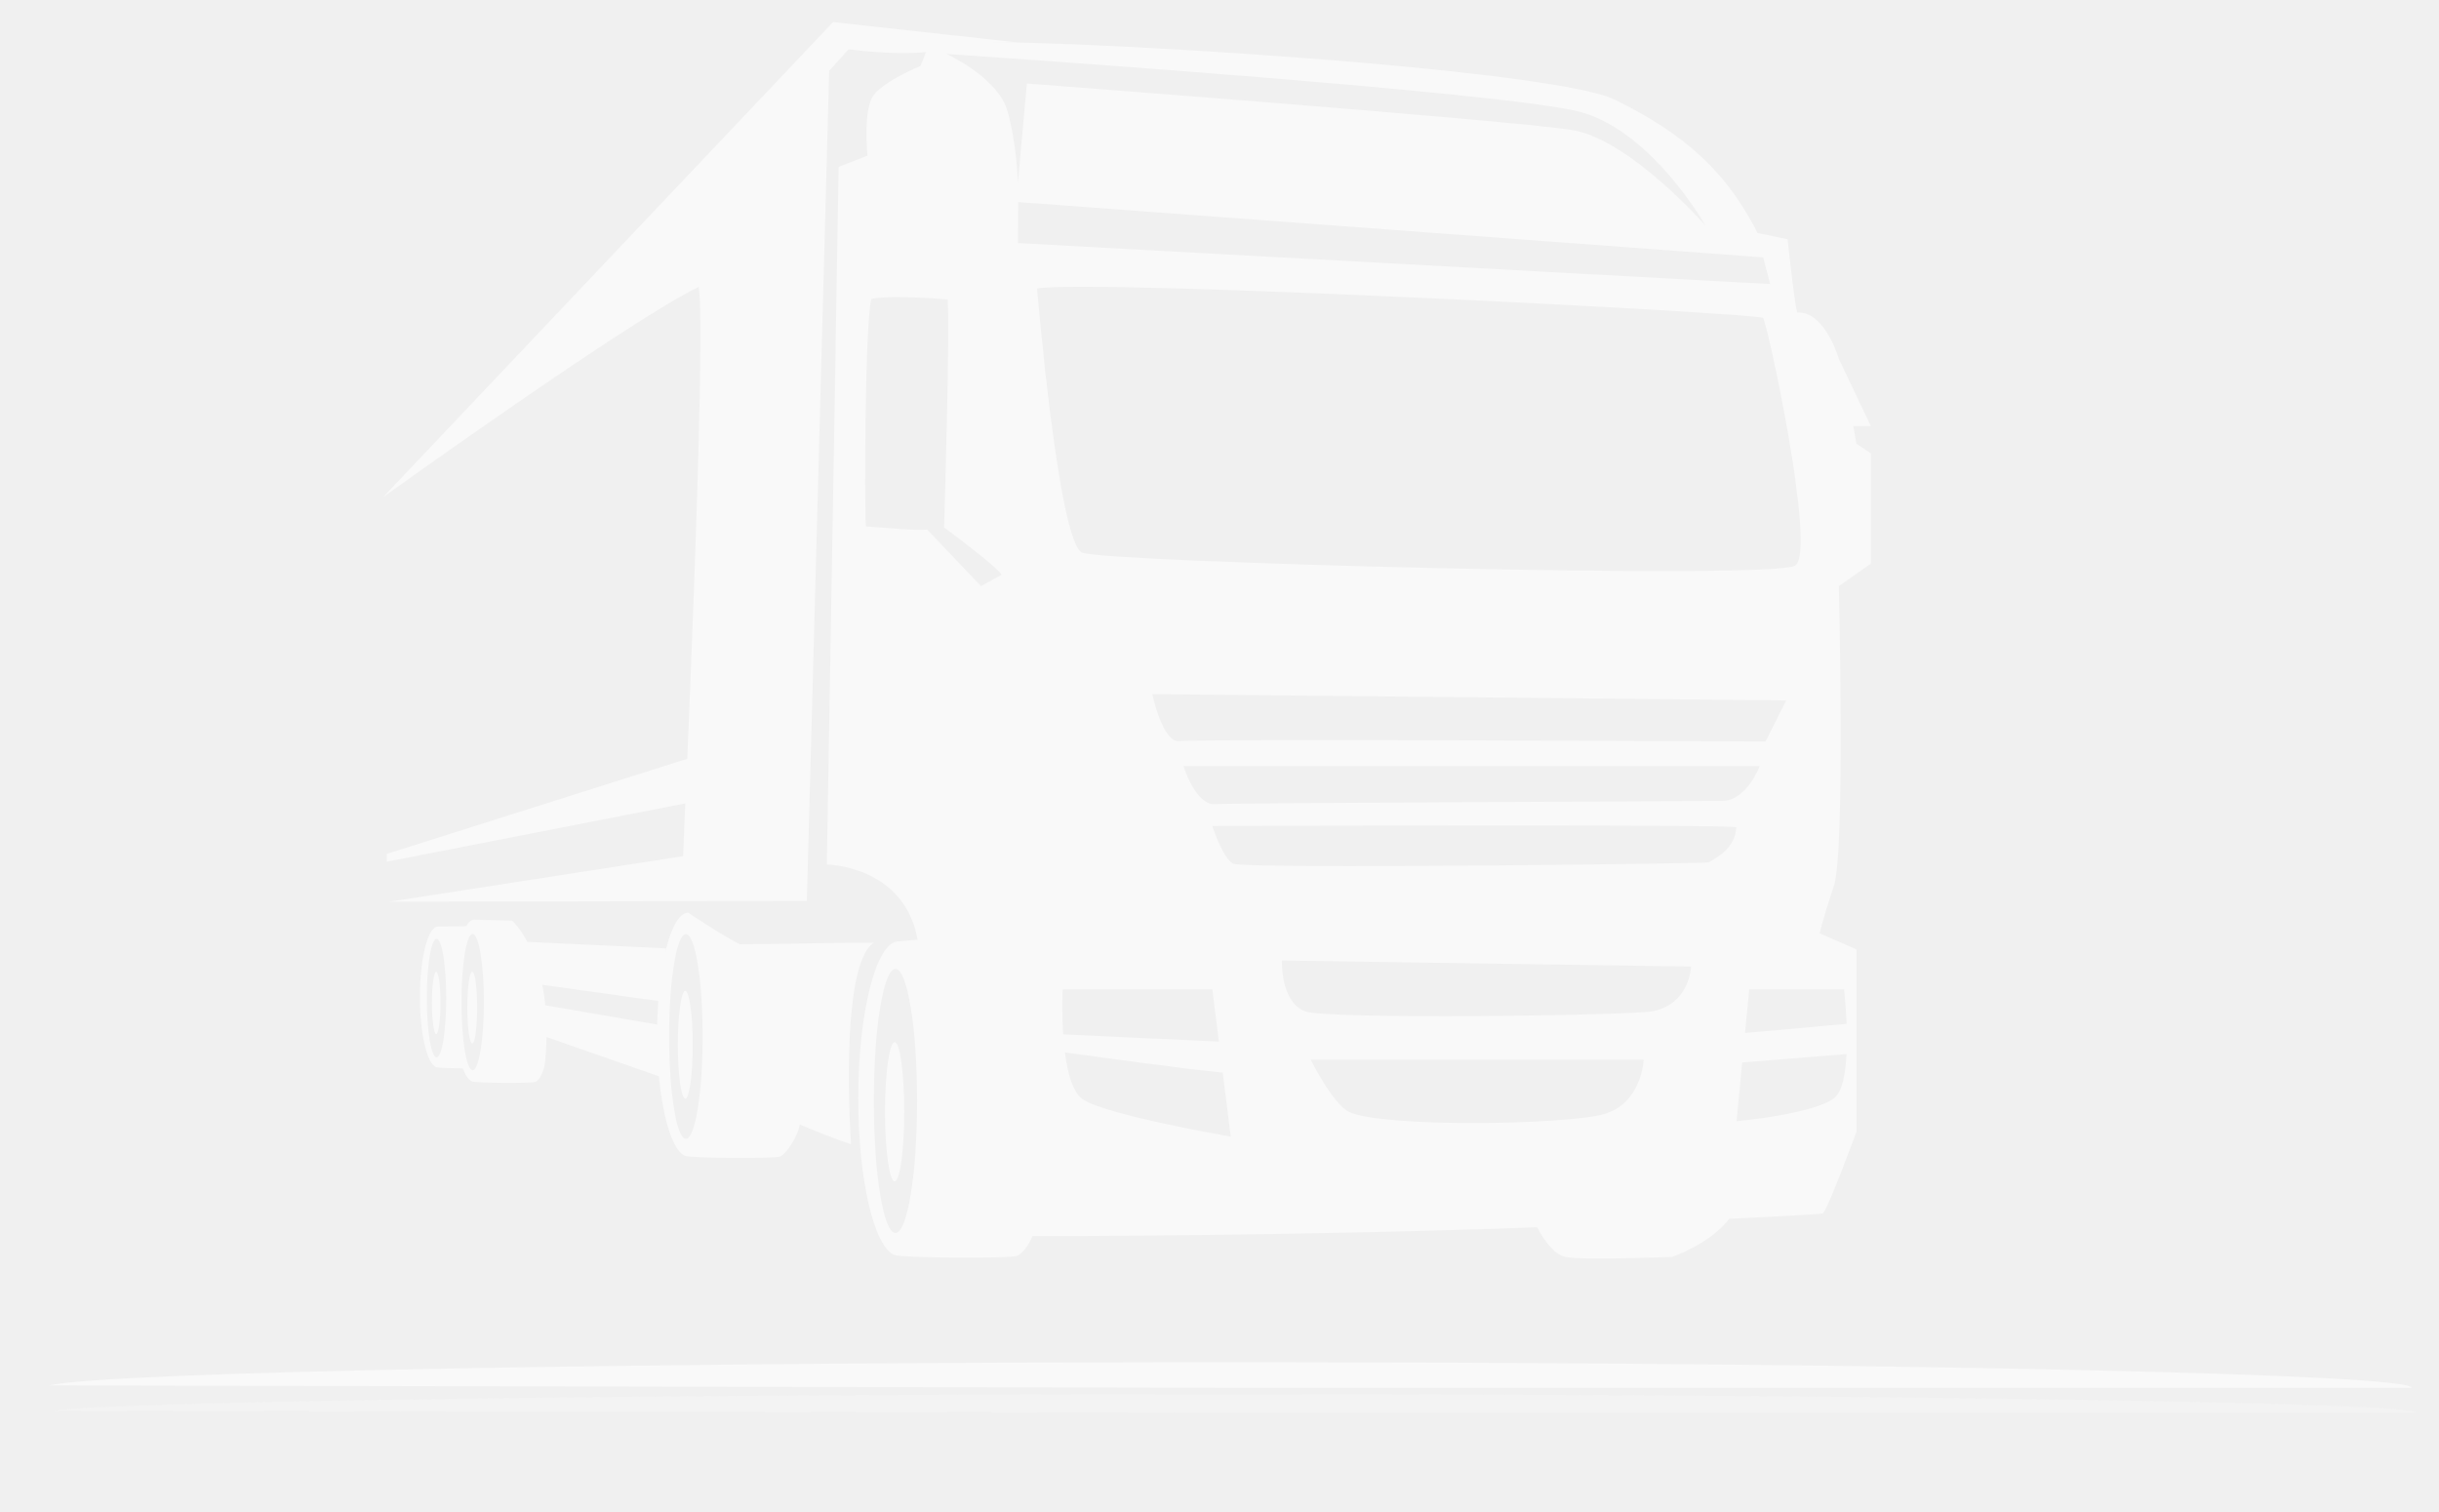
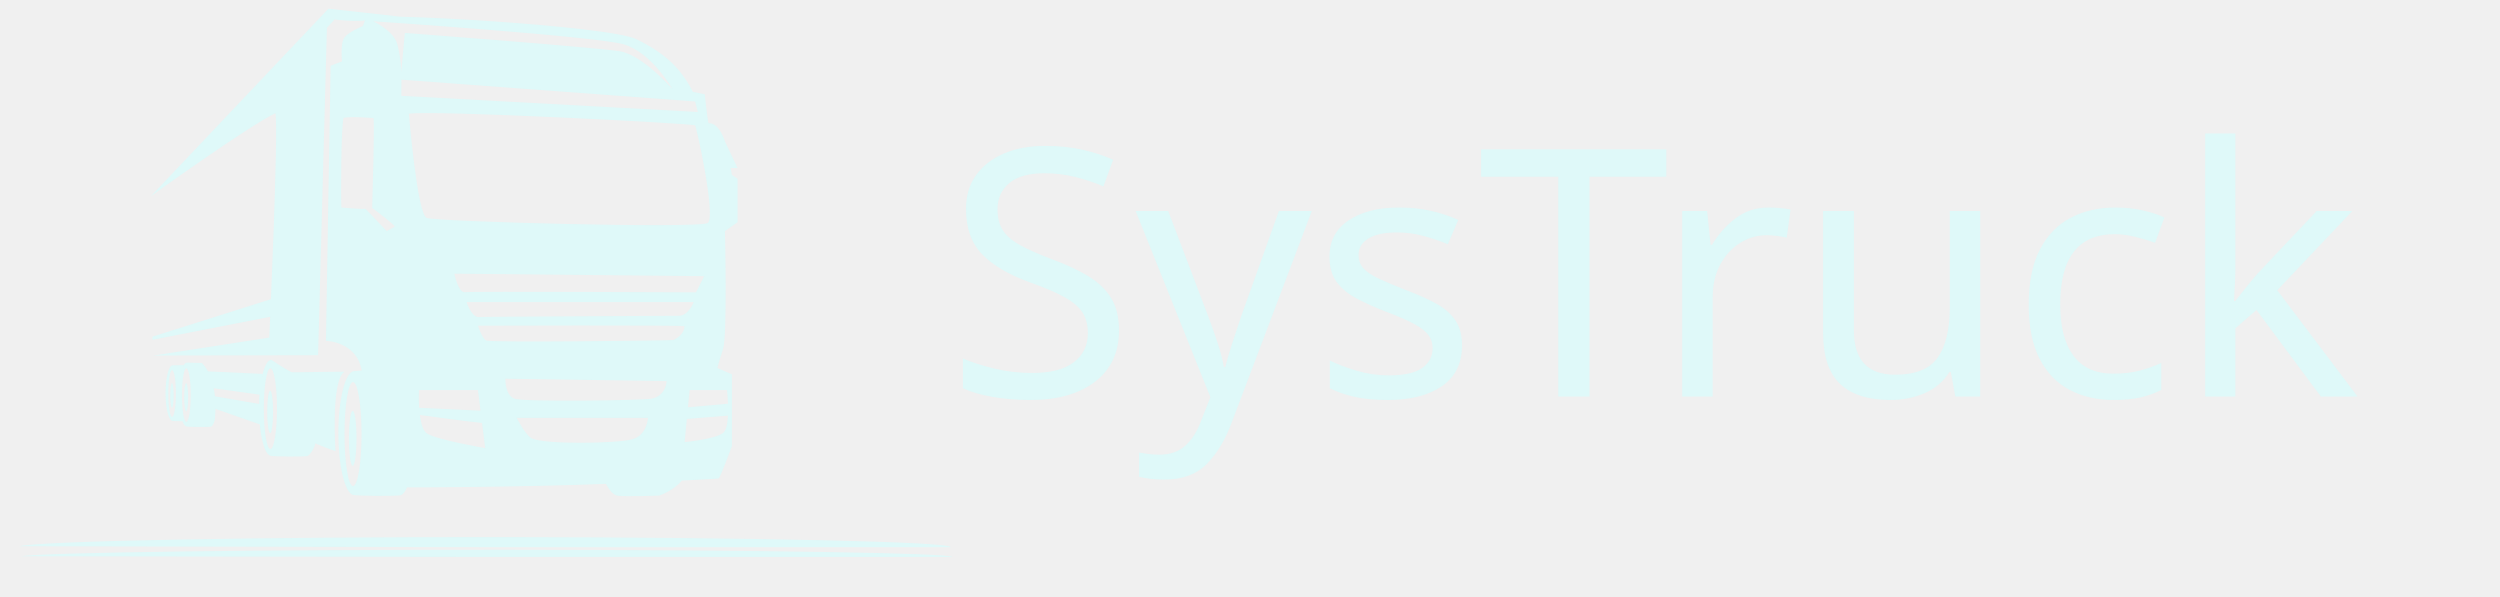
- <svg xmlns="http://www.w3.org/2000/svg" id="svg2" version="1.1" width="500" height="310" xml:space="preserve">
+ <svg xmlns="http://www.w3.org/2000/svg" id="svg2" version="1.1" width="1300" height="310" xml:space="preserve">
  <defs id="defs6">
    <clipPath clipPathUnits="userSpaceOnUse" id="clipPath18">
      <path d="M 2000,0 0,0 c 0,333.629 0,667.281 0,1000.9 0,333.03 0,666.05 0,999.1 333.828,0 667.676,0 1001.48,0 332.83,0 665.68,0 998.52,0 L 2000,0 M 242.266,509.602 c 0,-63.762 376.66,-115.454 841.274,-115.454 464.66,0 841.26,51.692 841.26,115.454 l 0,0 c 0,24.128 -54.08,46.539 -146.52,65.07 -161.56,47.109 -413.32,76.969 -697.84,76.969 -10.95,0 -21.92,-0.039 -32.96,-0.129 -348.64,-2.813 -651.457,-49.66 -805.859,-116.301 l 0,0 c 11.266,2.348 22.715,4.621 34.348,6.82 -21.946,-10.293 -33.703,-21.172 -33.703,-32.429 l 0,0" id="path20" />
    </clipPath>
    <clipPath clipPathUnits="userSpaceOnUse" id="clipPath42">
      <path d="m 1083.54,394.148 c -464.614,0 -841.274,51.692 -841.274,115.454 0,11.257 11.757,22.136 33.703,32.429 210.437,39.758 479.539,55.41 772.381,57.77 24.35,0.199 48.55,0.301 72.55,0.301 280.5,0 535.37,-13.801 734.18,-51.911 l 0,0 0,0 0,0 c -22.58,9.321 -48.29,18.168 -76.8,26.481 92.44,-18.531 146.52,-40.942 146.52,-65.07 0,-63.762 -376.6,-115.454 -841.26,-115.454" id="path44" />
    </clipPath>
    <clipPath clipPathUnits="userSpaceOnUse" id="clipPath78">
      <path d="m 241.621,535.211 c 154.402,66.641 457.219,113.488 805.859,116.301 11.04,0.09 22.01,0.129 32.96,0.129 284.52,0 536.28,-29.86 697.84,-76.969 -151.53,30.367 -406.14,50.308 -694.74,50.308 -382.489,0 -705.38,-35.039 -807.571,-82.949 -11.633,-2.199 -23.082,-4.472 -34.348,-6.82" id="path80" />
    </clipPath>
    <clipPath clipPathUnits="userSpaceOnUse" id="clipPath90">
      <path d="m 275.969,542.031 c 102.191,47.91 425.082,82.949 807.571,82.949 288.6,0 543.21,-19.941 694.74,-50.308 28.51,-8.313 54.22,-17.16 76.8,-26.481 -198.81,38.11 -453.68,51.911 -734.18,51.911 -24,0 -48.2,-0.102 -72.55,-0.301 -292.842,-2.36 -561.944,-18.012 -772.381,-57.77" id="path92" />
    </clipPath>
    <clipPath clipPathUnits="userSpaceOnUse" id="clipPath90-5">
      <path d="m 275.969,542.031 c 102.191,47.91 425.082,82.949 807.571,82.949 288.6,0 543.21,-19.941 694.74,-50.308 28.51,-8.313 54.22,-17.16 76.8,-26.481 -198.81,38.11 -453.68,51.911 -734.18,51.911 -24,0 -48.2,-0.102 -72.55,-0.301 -292.842,-2.36 -561.944,-18.012 -772.381,-57.77" id="path92-7" />
    </clipPath>
    <clipPath clipPathUnits="userSpaceOnUse" id="clipPath78-7">
      <path d="m 241.621,535.211 c 154.402,66.641 457.219,113.488 805.859,116.301 11.04,0.09 22.01,0.129 32.96,0.129 284.52,0 536.28,-29.86 697.84,-76.969 -151.53,30.367 -406.14,50.308 -694.74,50.308 -382.489,0 -705.38,-35.039 -807.571,-82.949 -11.633,-2.199 -23.082,-4.472 -34.348,-6.82" id="path80-9" />
    </clipPath>
    <clipPath clipPathUnits="userSpaceOnUse" id="clipPath78-7-0">
      <path d="m 241.621,535.211 c 154.402,66.641 457.219,113.488 805.859,116.301 11.04,0.09 22.01,0.129 32.96,0.129 284.52,0 536.28,-29.86 697.84,-76.969 -151.53,30.367 -406.14,50.308 -694.74,50.308 -382.489,0 -705.38,-35.039 -807.571,-82.949 -11.633,-2.199 -23.082,-4.472 -34.348,-6.82" id="path80-9-2" />
    </clipPath>
    <clipPath clipPathUnits="userSpaceOnUse" id="clipPath90-5-6">
      <path d="m 275.969,542.031 c 102.191,47.91 425.082,82.949 807.571,82.949 288.6,0 543.21,-19.941 694.74,-50.308 28.51,-8.313 54.22,-17.16 76.8,-26.481 -198.81,38.11 -453.68,51.911 -734.18,51.911 -24,0 -48.2,-0.102 -72.55,-0.301 -292.842,-2.36 -561.944,-18.012 -772.381,-57.77" id="path92-7-1" />
    </clipPath>
  </defs>
  <g id="g10" transform="matrix(1.25,0,0,-1.25,0,310)">
    <g id="g12" transform="scale(0.1,0.1)" />
-     <g id="g12-2" transform="matrix(0.1,0,0,0.1,0.64557,5.437683)" style="opacity:0.573;">
-       <path d="m 1662.89,2355.983 -303.128,33.45 -738.176,-779.472 c 0,0 403.501,290.017 517.736,344.991 13.748,-71.407 -25.594,-933.604 -25.594,-933.604 l -482.314,-74.799 685.408,1.372 36.625,1361.499 31.784,35.292 c 0,0 98.962,-13.768 156.037,0 57.114,13.792 121.621,11.271 121.621,11.271" style="fill:#ffffff;fill-opacity:1;fill-rule:nonzero;stroke:none" id="path50" />
-       <path d="m 2937.74,1497.953 c -35.413,-23.633 -1129.815,5.357 -1169.203,21.112 -39.323,15.731 -74.118,433.39 -74.118,433.39 90.498,15.78 1183.717,-40.237 1190.625,-48.405 6.86,-8.193 88.157,-382.537 52.695,-406.097 z m 80.133,-695.077 c 0,0 2.909,-25.014 4.121,-56.571 l -166.496,-14.95 6.835,71.522 155.54,0 z m -16.434,-178.439 c -34.08,-26.275 -159.855,-37.864 -159.855,-37.864 l 9.235,96.303 171.078,13.814 c -1.623,-32.286 -7.005,-62.027 -20.458,-72.253 z m -205.812,386.658 c -13.04,-2.084 -761.56,-11.174 -779.69,-2.036 -17.307,9.259 -34.177,61.715 -34.177,61.715 0,0 847.874,2.906 859.314,-2.111 -2.012,-35.364 -33.425,-50.25 -45.448,-57.567 z m -91.38,-244.017 c -35.098,-7.102 -535.46,-14.25 -570.873,0 -40.261,16.192 -37.425,83.047 -37.425,83.047 l 670.809,-9.894 c 0,0 -1.406,-60.788 -62.512,-73.153 z m -80.715,-168.915 c -62.997,-17.694 -364.019,-22.327 -417.877,3.948 -26.348,12.868 -62.463,85.301 -62.463,85.301 l 545.931,0 c 0,0 -2.642,-71.534 -65.59,-89.25 z m -853.037,23.633 c -17.261,10.786 -26.066,43.118 -30.42,77.584 55.73,-7.66 202.249,-27.875 258.798,-33.176 l 13.113,-104.814 c 0,0 -199.481,34.228 -241.491,60.406 z m 1108.95,547.213 c 0,0 -21.015,-56.016 -60.597,-56.935 -36.383,-0.87 -783.35,-3.078 -836.87,-5.434 -29.983,4.564 -47.411,62.369 -47.411,62.369 l 944.878,0 z m -951.374,41.012 c -27.56,-3.927 -44.684,77.079 -44.684,77.079 l 1039.494,-10.423 -33.886,-67.263 c 0,0 -933.364,4.581 -960.924,0.606 z m -191.69,-407.144 245.379,0 10.713,-85.725 -255.288,11.969 c -2.528,39.199 -0.805,73.756 -0.805,73.756 z m -73.352,1224.089 0.426,67.214 1221.782,-90.75 11.32,-43.678 -1233.528,67.214 z m -17.297,216.865 c -15.823,55.095 -99.92,93.295 -99.92,93.295 0,0 925.692,-62.1 1042.281,-95.937 116.613,-33.813 202.079,-185.063 202.079,-185.063 0,0 -123.376,140.391 -217.81,156.171 -94.483,15.755 -894.752,76.352 -894.752,76.352 l -14.723,-162.933 c 0,0 -1.391,62.948 -17.156,118.116 z m -43.317,-779.545 -88.178,92.689 c -24.949,-1.454 -56.574,2.182 -100.555,5.26 -2.603,39.388 -1.401,336.411 9.043,373.157 35.932,7.102 124.857,-1.042 124.857,-1.042 3.939,-40.648 -3.871,-310.717 -5.699,-373.932 15.387,-11.029 92.665,-69.493 93.972,-77.637 l -33.44,-18.494 z M 1462.115,403.307 c -19.6,0 -35.459,96.907 -35.459,216.501 0,119.64 15.859,216.55 35.459,216.55 19.551,0 35.459,-96.909 35.459,-216.55 0,-119.594 -15.908,-216.501 -35.459,-216.501 z m 1570.86,1323.461 28.82,0 -52.453,110.19 c 0,0 -22.663,78.606 -68.281,76.158 -5.236,18.349 -15.707,120.031 -15.707,120.031 l -49.641,10.447 c -2.691,6.229 -7.732,15.61 -15.998,29.596 -41.982,70.874 -99.719,131.253 -217.834,188.99 -118.067,57.737 -1118.11,112.88 -1125.958,89.223 -7.858,-23.584 -13.113,-34.128 -13.113,-34.128 0,0 -57.815,-23.584 -76.154,-47.242 -18.349,-23.609 -10.445,-99.718 -10.445,-99.718 l -47.292,-18.349 -19.365,-1144.336 c 0,0 127.028,-1.6 148.87,-123.23 l -31.358,-2.792 c -36.436,0 -66.005,-115.476 -66.005,-257.879 0,-134.155 26.256,-244.366 59.756,-256.684 l 0.032,0 c 10.142,-4.724 191.382,-6.249 201.391,-1.088 9.734,5.017 18.948,18.368 24.695,32.381 2.48,-0.795 475.255,0.436 827.348,14.4 13.453,-24.995 29.353,-44.917 46.248,-48.771 25.572,-5.965 175.15,0 175.15,0 0,0 61.93,20.792 93.877,62.539 92.423,4.365 151.856,7.783 153.504,8.92 7.878,5.282 55.119,133.825 55.119,133.825 l 0,299.245 -60.306,26.226 c 0,0 5.187,23.567 23.56,78.776 18.397,55.097 7.901,490.79 7.901,490.79 l 52.453,36.77 0,181.064 -23.609,15.707 -5.211,28.941" style="fill:#ffffff;fill-opacity:1;fill-rule:nonzero;stroke:none" id="path52" />
-       <path d="m 1476.583,602.111 c 0,-63.067 -7.082,-114.235 -15.765,-114.235 -8.712,0 -15.823,51.168 -15.823,114.235 0,62.994 7.112,114.17 15.823,114.17 8.682,0 15.765,-51.175 15.765,-114.17" style="fill:#ffffff;fill-opacity:1;fill-rule:nonzero;stroke:none" id="path54" />
-       <path d="m 1118.367,557.78 c -15.13,0 -27.409,75.235 -27.409,167.827 0,92.74 12.279,167.88 27.409,167.88 15.198,0 27.506,-75.14 27.506,-167.88 0,-92.592 -12.308,-167.827 -27.506,-167.827 z m 187.065,29.542 c -6.467,35.997 -45.571,50.228 -70.179,115.18 -22.079,58.326 -24.855,126.97 -28.262,174.359 -28.917,14.155 -84.741,51.791 -84.741,51.791 -28.217,0 -51.129,-89.514 -51.129,-199.97 0,-104.009 20.281,-189.451 46.253,-198.977 l 0.094,0 c 7.812,-3.682 148.339,-4.772 156.066,-0.841 13.605,7.053 34.342,44.689 31.898,58.457" style="fill:#ffffff;fill-opacity:1;fill-rule:nonzero;stroke:none" id="path56" />
-       <path d="m 1129.636,711.886 c 0,-48.771 -5.522,-88.394 -12.262,-88.394 -6.721,0 -12.166,39.623 -12.166,88.394 0,48.895 5.444,88.52 12.166,88.52 6.741,0 12.262,-39.626 12.262,-88.52" style="fill:#ffffff;fill-opacity:1;fill-rule:nonzero;stroke:none" id="path58" />
-       <path d="m 709.509,691.436 c -8.806,0 -15.918,43.46 -15.918,97.05 0,53.638 7.112,97.144 15.918,97.144 8.777,0 15.86,-43.506 15.86,-97.144 0,-53.59 -7.083,-97.05 -15.86,-97.05 z m 39.926,33.423 c -6.077,43.555 -2.555,87.96 -3.265,131.838 -0.143,9.23 4.829,15.149 11.315,17.903 -7.48,20.538 2.858,31.898 2.858,31.898 l -48.608,-0.606 c -16.41,0 -29.571,-51.697 -29.571,-115.617 0,-60.161 11.695,-109.586 26.731,-115.086 l 0.036,0 c 2.492,-1.185 28.037,-1.886 51.413,-1.932 -8.474,15.045 -8.995,38.29 -10.908,51.602" style="fill:#ffffff;fill-opacity:1;fill-rule:nonzero;stroke:none" id="path60" />
-       <path d="m 715.986,780.533 c 0,-28.217 -3.163,-51.168 -7.092,-51.168 -3.893,0 -7.037,22.952 -7.037,51.168 0,28.262 3.144,51.26 7.037,51.26 3.929,0 7.092,-22.998 7.092,-51.26" style="fill:#ffffff;fill-opacity:1;fill-rule:nonzero;stroke:none" id="path62" />
-       <path d="m 768.722,670.321 c -10.103,0 -18.293,50.031 -18.293,111.717 0,61.734 8.19,111.792 18.293,111.792 10.066,0 18.332,-50.058 18.332,-111.792 0,-61.685 -8.265,-111.717 -18.332,-111.717 z m 64.65,245.265 -62.083,1.534 c -18.841,0 -34.039,-59.46 -34.039,-133.095 0,-69.156 13.511,-126.022 30.761,-132.32 l 0.095,0 c 5.19,-2.45 98.708,-3.2 103.897,-0.558 8.995,4.581 14.657,23.092 15.576,32.429 16.473,171.516 -54.208,232.009 -54.208,232.009" style="fill:#ffffff;fill-opacity:1;fill-rule:nonzero;stroke:none" id="path64" />
-       <path d="m 776.166,772.948 c 0,-32.553 -3.646,-58.828 -8.154,-58.828 -4.45,0 -8.093,26.275 -8.093,58.828 0,32.57 3.643,58.845 8.093,58.845 4.508,0 8.154,-26.275 8.154,-58.845" style="fill:#ffffff;fill-opacity:1;fill-rule:nonzero;stroke:none" id="path66" />
-       <path d="m 1426.656,879.381 c -35.677,0.238 -119.357,-1.287 -173.223,-2.14 -4.365,-0.095 -45.722,-0.141 -49.833,-0.453 -16.17,-1.43 -24.949,-202.547 -15.762,-228.718 9.165,-26.275 172.018,-90.896 201.446,-99.096 0,0 -20.651,292.296 37.371,330.407" style="fill:#ffffff;fill-opacity:1;fill-rule:nonzero;stroke:none" id="path68" />
-       <path d="m 1085.892,870.139 -252.52,11.712 13.995,-66.579 238.524,-33.358 0,88.225" style="fill:#ffffff;fill-opacity:1;fill-rule:nonzero;stroke:none" id="path70" />
-       <path d="m 1078.884,743.833 -238.505,41.141 6.894,-45.448 231.612,-80.982 0,85.289" style="fill:#ffffff;fill-opacity:1;fill-rule:nonzero;stroke:none" id="path72" />
-       <path d="m 1142.237,1187.915 -514.469,-162.836 0,-12.895 514.469,100.468 0,75.264" style="fill:#ffffff;fill-opacity:1;fill-rule:nonzero;stroke:none" id="path98" />
-       <path style="fill:#ffffff;fill-opacity:1" id="path5662" d="M 494.375,287.903 A 242.693,7.865 0 0 1 10.022,288.628 l 241.66,-0.725 z" transform="matrix(8,0,0,5.333334,-6.4557,-1386.117)" />
-       <path style="opacity:0.573;fill:#f9f9f9;fill-opacity:1" id="path5662-5" d="M 494.375,287.903 A 242.693,4.916 0 0 1 10.022,288.356 L 251.682,287.903 z" transform="matrix(8,0,0,6.095238,-0.09658,-1646.096)" />
+     <g id="g12-2" transform="matrix(0.1,0,0,0.1,0.64557,5.437683)" style="opacity:0.573">
+       <path d="m 1662.89,2355.983 -303.128,33.45 -738.176,-779.472 c 0,0 403.501,290.017 517.736,344.991 13.748,-71.407 -25.594,-933.604 -25.594,-933.604 l -482.314,-74.799 685.408,1.372 36.625,1361.499 31.784,35.292 c 0,0 98.962,-13.768 156.037,0 57.114,13.792 121.621,11.271 121.621,11.271" style="fill:#d1ffff;fill-opacity:1;fill-rule:nonzero;stroke:none;opacity:1" id="path50" />
+       <path d="m 2937.74,1497.953 c -35.413,-23.633 -1129.815,5.357 -1169.203,21.112 -39.323,15.731 -74.118,433.39 -74.118,433.39 90.498,15.78 1183.717,-40.237 1190.625,-48.405 6.86,-8.193 88.157,-382.537 52.695,-406.097 z m 80.133,-695.077 c 0,0 2.909,-25.014 4.121,-56.571 l -166.496,-14.95 6.835,71.522 155.54,0 z m -16.434,-178.439 c -34.08,-26.275 -159.855,-37.864 -159.855,-37.864 l 9.235,96.303 171.078,13.814 c -1.623,-32.286 -7.005,-62.027 -20.458,-72.253 z m -205.812,386.658 c -13.04,-2.084 -761.56,-11.174 -779.69,-2.036 -17.307,9.259 -34.177,61.715 -34.177,61.715 0,0 847.874,2.906 859.314,-2.111 -2.012,-35.364 -33.425,-50.25 -45.448,-57.567 z m -91.38,-244.017 c -35.098,-7.102 -535.46,-14.25 -570.873,0 -40.261,16.192 -37.425,83.047 -37.425,83.047 l 670.809,-9.894 c 0,0 -1.406,-60.788 -62.512,-73.153 z m -80.715,-168.915 c -62.997,-17.694 -364.019,-22.327 -417.877,3.948 -26.348,12.868 -62.463,85.301 -62.463,85.301 l 545.931,0 c 0,0 -2.642,-71.534 -65.59,-89.25 z m -853.037,23.633 c -17.261,10.786 -26.066,43.118 -30.42,77.584 55.73,-7.66 202.249,-27.875 258.798,-33.176 l 13.113,-104.814 c 0,0 -199.481,34.228 -241.491,60.406 z m 1108.95,547.213 c 0,0 -21.015,-56.016 -60.597,-56.935 -36.383,-0.87 -783.35,-3.078 -836.87,-5.434 -29.983,4.564 -47.411,62.369 -47.411,62.369 l 944.878,0 z m -951.374,41.012 c -27.56,-3.927 -44.684,77.079 -44.684,77.079 l 1039.494,-10.423 -33.886,-67.263 c 0,0 -933.364,4.581 -960.924,0.606 z m -191.69,-407.144 245.379,0 10.713,-85.725 -255.288,11.969 c -2.528,39.199 -0.805,73.756 -0.805,73.756 z m -73.352,1224.089 0.426,67.214 1221.782,-90.75 11.32,-43.678 -1233.528,67.214 z m -17.297,216.865 c -15.823,55.095 -99.92,93.295 -99.92,93.295 0,0 925.692,-62.1 1042.281,-95.937 116.613,-33.813 202.079,-185.063 202.079,-185.063 0,0 -123.376,140.391 -217.81,156.171 -94.483,15.755 -894.752,76.352 -894.752,76.352 l -14.723,-162.933 c 0,0 -1.391,62.948 -17.156,118.116 z m -43.317,-779.545 -88.178,92.689 c -24.949,-1.454 -56.574,2.182 -100.555,5.26 -2.603,39.388 -1.401,336.411 9.043,373.157 35.932,7.102 124.857,-1.042 124.857,-1.042 3.939,-40.648 -3.871,-310.717 -5.699,-373.932 15.387,-11.029 92.665,-69.493 93.972,-77.637 l -33.44,-18.494 z M 1462.115,403.307 c -19.6,0 -35.459,96.907 -35.459,216.501 0,119.64 15.859,216.55 35.459,216.55 19.551,0 35.459,-96.909 35.459,-216.55 0,-119.594 -15.908,-216.501 -35.459,-216.501 z m 1570.86,1323.461 28.82,0 -52.453,110.19 c 0,0 -22.663,78.606 -68.281,76.158 -5.236,18.349 -15.707,120.031 -15.707,120.031 l -49.641,10.447 c -2.691,6.229 -7.732,15.61 -15.998,29.596 -41.982,70.874 -99.719,131.253 -217.834,188.99 -118.067,57.737 -1118.11,112.88 -1125.958,89.223 -7.858,-23.584 -13.113,-34.128 -13.113,-34.128 0,0 -57.815,-23.584 -76.154,-47.242 -18.349,-23.609 -10.445,-99.718 -10.445,-99.718 l -47.292,-18.349 -19.365,-1144.336 c 0,0 127.028,-1.6 148.87,-123.23 l -31.358,-2.792 c -36.436,0 -66.005,-115.476 -66.005,-257.879 0,-134.155 26.256,-244.366 59.756,-256.684 l 0.032,0 c 10.142,-4.724 191.382,-6.249 201.391,-1.088 9.734,5.017 18.948,18.368 24.695,32.381 2.48,-0.795 475.255,0.436 827.348,14.4 13.453,-24.995 29.353,-44.917 46.248,-48.771 25.572,-5.965 175.15,0 175.15,0 0,0 61.93,20.792 93.877,62.539 92.423,4.365 151.856,7.783 153.504,8.92 7.878,5.282 55.119,133.825 55.119,133.825 l 0,299.245 -60.306,26.226 c 0,0 5.187,23.567 23.56,78.776 18.397,55.097 7.901,490.79 7.901,490.79 l 52.453,36.77 0,181.064 -23.609,15.707 -5.211,28.941" style="fill:#d1ffff;fill-opacity:1;fill-rule:nonzero;stroke:none;opacity:1" id="path52" />
+       <path d="m 1476.583,602.111 c 0,-63.067 -7.082,-114.235 -15.765,-114.235 -8.712,0 -15.823,51.168 -15.823,114.235 0,62.994 7.112,114.17 15.823,114.17 8.682,0 15.765,-51.175 15.765,-114.17" style="fill:#d1ffff;fill-opacity:1;fill-rule:nonzero;stroke:none;opacity:1" id="path54" />
+       <path d="m 1118.367,557.78 c -15.13,0 -27.409,75.235 -27.409,167.827 0,92.74 12.279,167.88 27.409,167.88 15.198,0 27.506,-75.14 27.506,-167.88 0,-92.592 -12.308,-167.827 -27.506,-167.827 z m 187.065,29.542 c -6.467,35.997 -45.571,50.228 -70.179,115.18 -22.079,58.326 -24.855,126.97 -28.262,174.359 -28.917,14.155 -84.741,51.791 -84.741,51.791 -28.217,0 -51.129,-89.514 -51.129,-199.97 0,-104.009 20.281,-189.451 46.253,-198.977 l 0.094,0 c 7.812,-3.682 148.339,-4.772 156.066,-0.841 13.605,7.053 34.342,44.689 31.898,58.457" style="fill:#d1ffff;fill-opacity:1;fill-rule:nonzero;stroke:none;opacity:1" id="path56" />
+       <path d="m 1129.636,711.886 c 0,-48.771 -5.522,-88.394 -12.262,-88.394 -6.721,0 -12.166,39.623 -12.166,88.394 0,48.895 5.444,88.52 12.166,88.52 6.741,0 12.262,-39.626 12.262,-88.52" style="fill:#d1ffff;fill-opacity:1;fill-rule:nonzero;stroke:none;opacity:1" id="path58" />
+       <path d="m 709.509,691.436 c -8.806,0 -15.918,43.46 -15.918,97.05 0,53.638 7.112,97.144 15.918,97.144 8.777,0 15.86,-43.506 15.86,-97.144 0,-53.59 -7.083,-97.05 -15.86,-97.05 z m 39.926,33.423 c -6.077,43.555 -2.555,87.96 -3.265,131.838 -0.143,9.23 4.829,15.149 11.315,17.903 -7.48,20.538 2.858,31.898 2.858,31.898 l -48.608,-0.606 c -16.41,0 -29.571,-51.697 -29.571,-115.617 0,-60.161 11.695,-109.586 26.731,-115.086 l 0.036,0 c 2.492,-1.185 28.037,-1.886 51.413,-1.932 -8.474,15.045 -8.995,38.29 -10.908,51.602" style="fill:#d1ffff;fill-opacity:1;fill-rule:nonzero;stroke:none;opacity:1" id="path60" />
+       <path d="m 715.986,780.533 c 0,-28.217 -3.163,-51.168 -7.092,-51.168 -3.893,0 -7.037,22.952 -7.037,51.168 0,28.262 3.144,51.26 7.037,51.26 3.929,0 7.092,-22.998 7.092,-51.26" style="fill:#d1ffff;fill-opacity:1;fill-rule:nonzero;stroke:none;opacity:1" id="path62" />
+       <path d="m 768.722,670.321 c -10.103,0 -18.293,50.031 -18.293,111.717 0,61.734 8.19,111.792 18.293,111.792 10.066,0 18.332,-50.058 18.332,-111.792 0,-61.685 -8.265,-111.717 -18.332,-111.717 z m 64.65,245.265 -62.083,1.534 c -18.841,0 -34.039,-59.46 -34.039,-133.095 0,-69.156 13.511,-126.022 30.761,-132.32 l 0.095,0 c 5.19,-2.45 98.708,-3.2 103.897,-0.558 8.995,4.581 14.657,23.092 15.576,32.429 16.473,171.516 -54.208,232.009 -54.208,232.009" style="fill:#d1ffff;fill-opacity:1;fill-rule:nonzero;stroke:none;opacity:1" id="path64" />
+       <path d="m 776.166,772.948 c 0,-32.553 -3.646,-58.828 -8.154,-58.828 -4.45,0 -8.093,26.275 -8.093,58.828 0,32.57 3.643,58.845 8.093,58.845 4.508,0 8.154,-26.275 8.154,-58.845" style="fill:#d1ffff;fill-opacity:1;fill-rule:nonzero;stroke:none;opacity:1" id="path66" />
+       <path d="m 1426.656,879.381 c -35.677,0.238 -119.357,-1.287 -173.223,-2.14 -4.365,-0.095 -45.722,-0.141 -49.833,-0.453 -16.17,-1.43 -24.949,-202.547 -15.762,-228.718 9.165,-26.275 172.018,-90.896 201.446,-99.096 0,0 -20.651,292.296 37.371,330.407" style="fill:#d1ffff;fill-opacity:1;fill-rule:nonzero;stroke:none;opacity:1" id="path68" />
+       <path d="m 1085.892,870.139 -252.52,11.712 13.995,-66.579 238.524,-33.358 0,88.225" style="fill:#d1ffff;fill-opacity:1;fill-rule:nonzero;stroke:none;opacity:1" id="path70" />
+       <path d="m 1078.884,743.833 -238.505,41.141 6.894,-45.448 231.612,-80.982 0,85.289" style="fill:#d1ffff;fill-opacity:1;fill-rule:nonzero;stroke:none;opacity:1" id="path72" />
+       <path d="m 1142.237,1187.915 -514.469,-162.836 0,-12.895 514.469,100.468 0,75.264" style="fill:#d1ffff;fill-opacity:1;fill-rule:nonzero;stroke:none;opacity:1" id="path98" />
+       <path style="fill:#d1ffff;fill-opacity:1;opacity:1" id="path5662" d="M 494.375,287.903 A 242.693,7.865 0 0 1 262.879,295.76 242.693,7.865 0 0 1 10.022,288.628 l 241.66,-0.725 z" transform="matrix(8,0,0,5.333334,-6.4557,-1386.117)" />
+       <path style="opacity:1;fill:#d1ffff;fill-opacity:1" id="path5662-5" d="M 494.375,287.903 A 242.693,4.916 0 0 1 262.879,292.813 242.693,4.916 0 0 1 10.022,288.356 L 251.682,287.903 Z" transform="matrix(8,0,0,6.095238,-0.09658,-1646.096)" />
+       <text xml:space="preserve" style="font-style:normal;font-weight:normal;font-size:1440px;line-height:125%;font-family:'Britannic Bold';letter-spacing:0px;word-spacing:0px;fill:#d1ffff;fill-opacity:1;stroke:none;stroke-width:1px;stroke-linecap:butt;stroke-linejoin:miter;stroke-opacity:1;-inkscape-font-specification:'Britannic Bold, Normal';font-stretch:normal;font-variant:normal;text-anchor:start;text-align:start;writing-mode:lr;" x="3925.748" y="-776.132" id="text4168" transform="scale(1,-1)">
+         <tspan id="tspan4170" x="3925.748" y="-776.132">SysTruck</tspan>
+       </text>
    </g>
  </g>
</svg>
